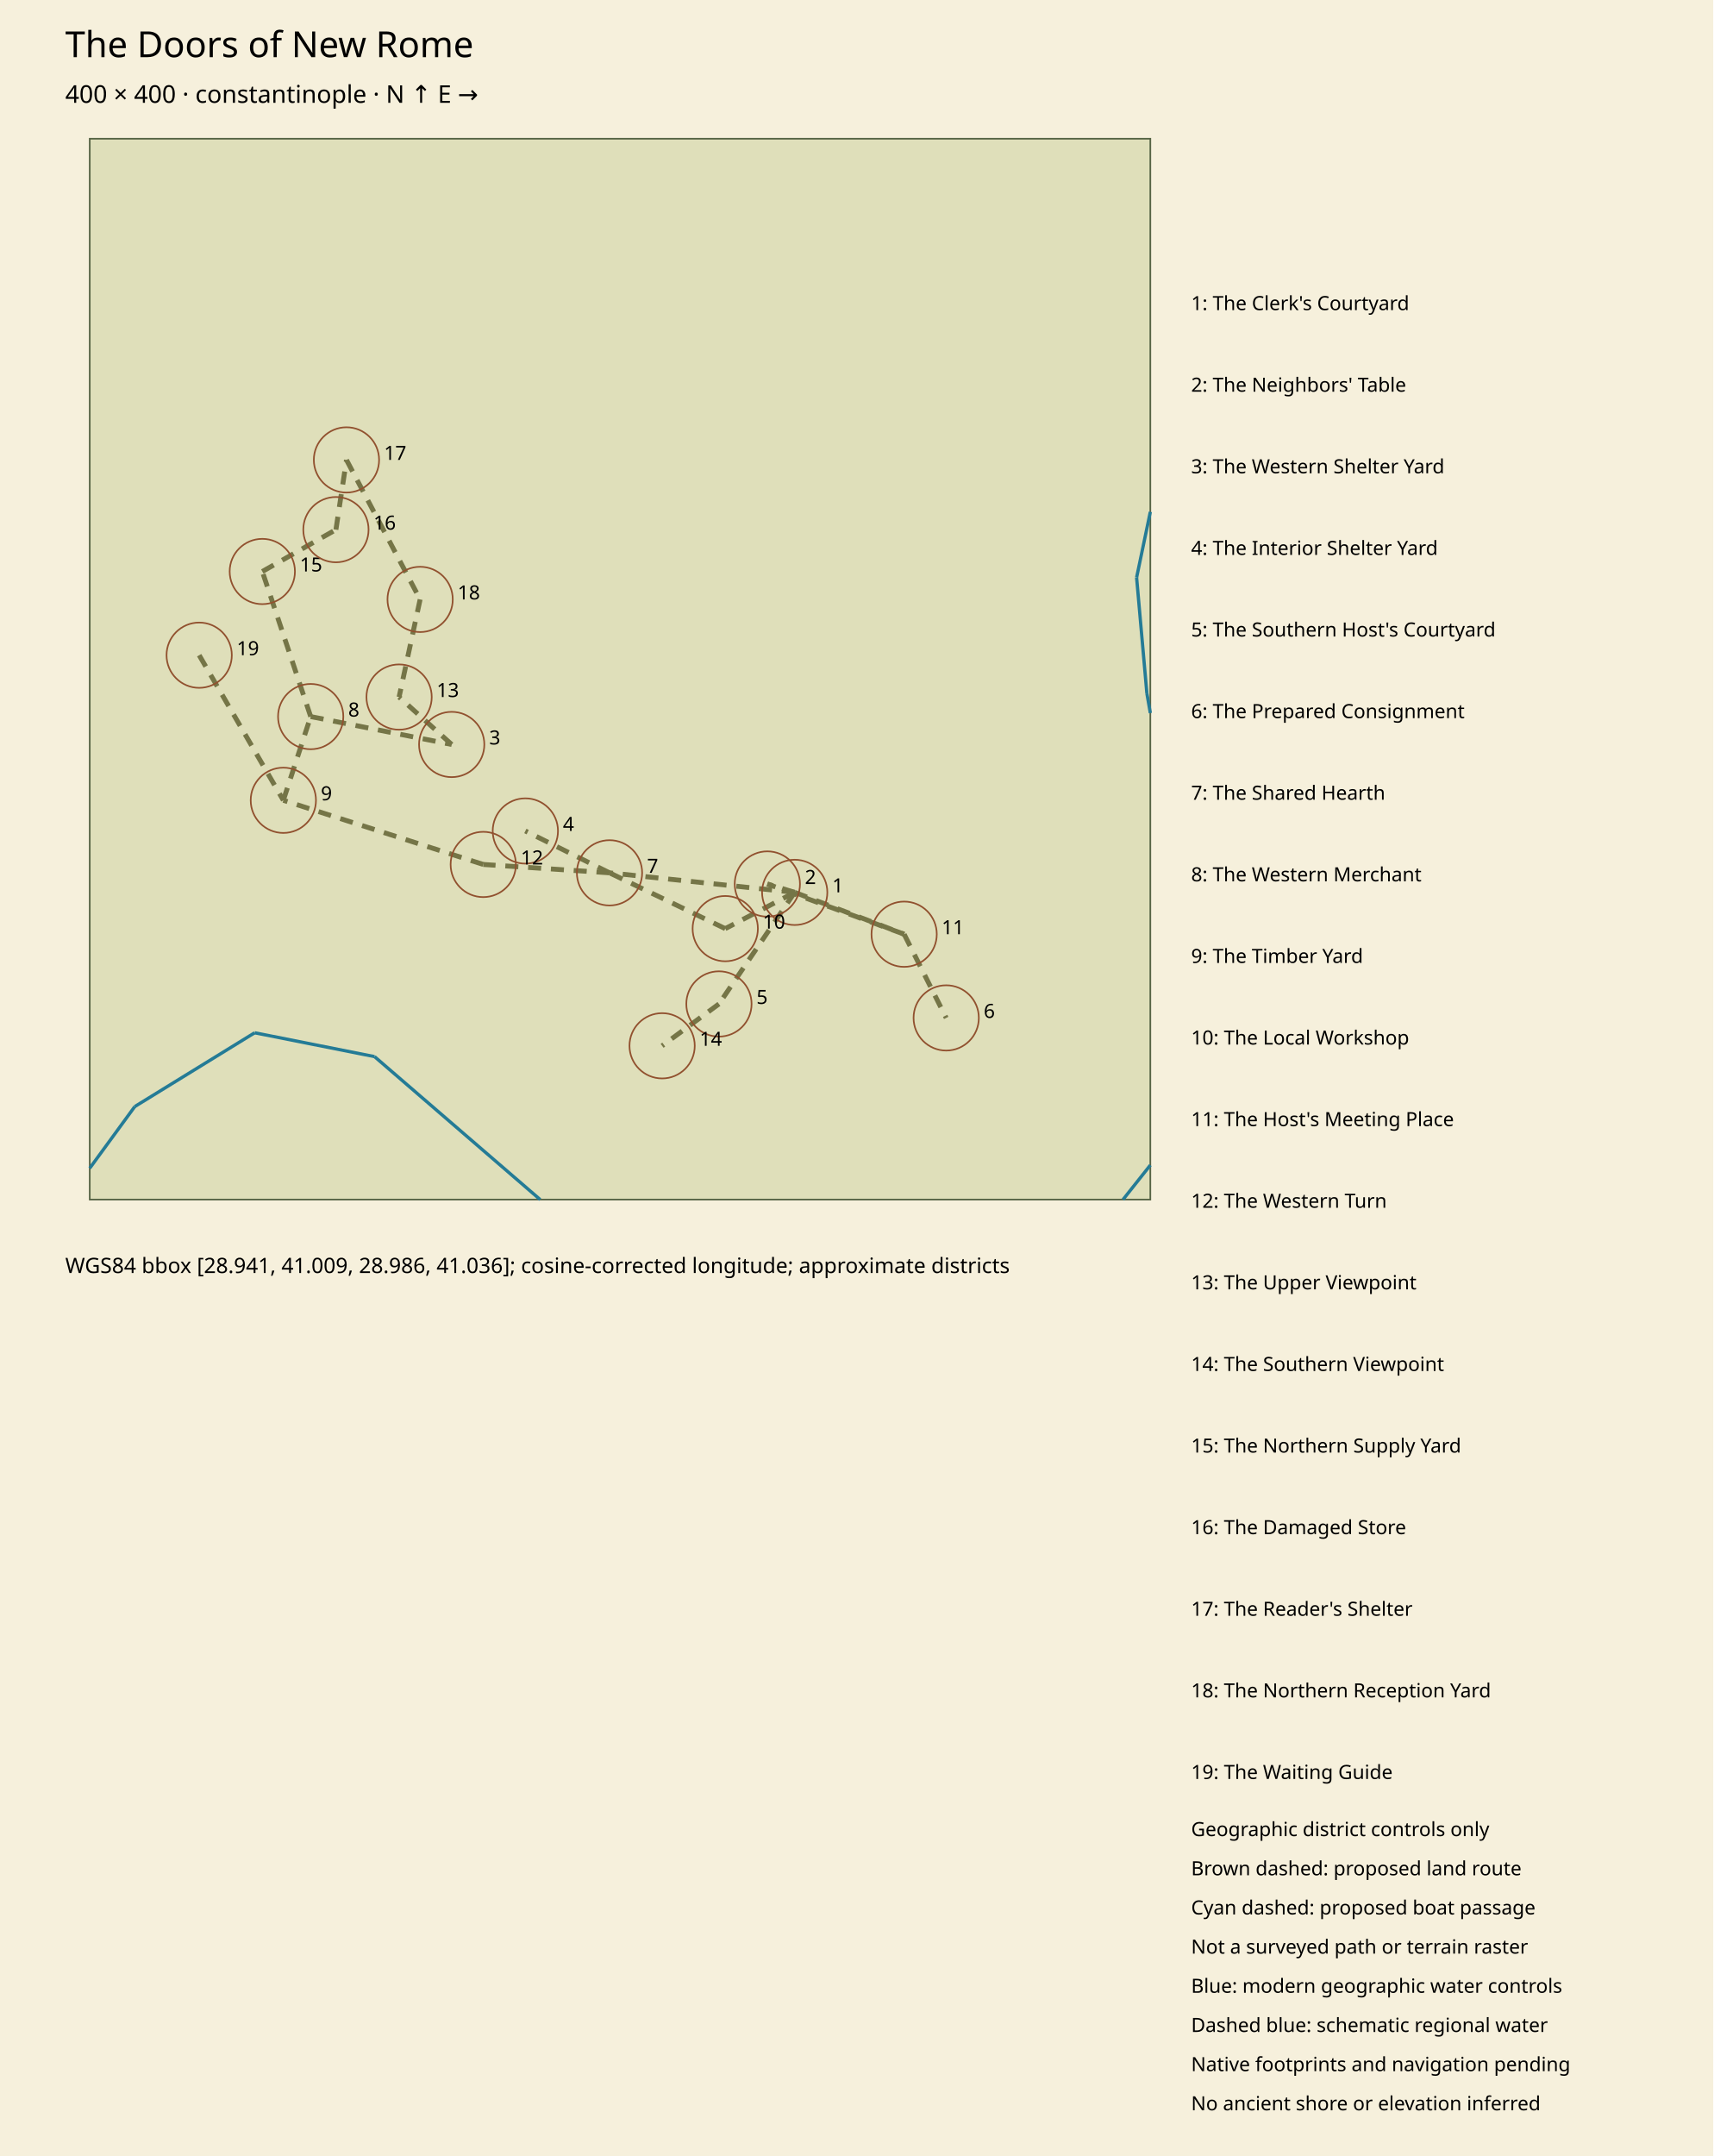
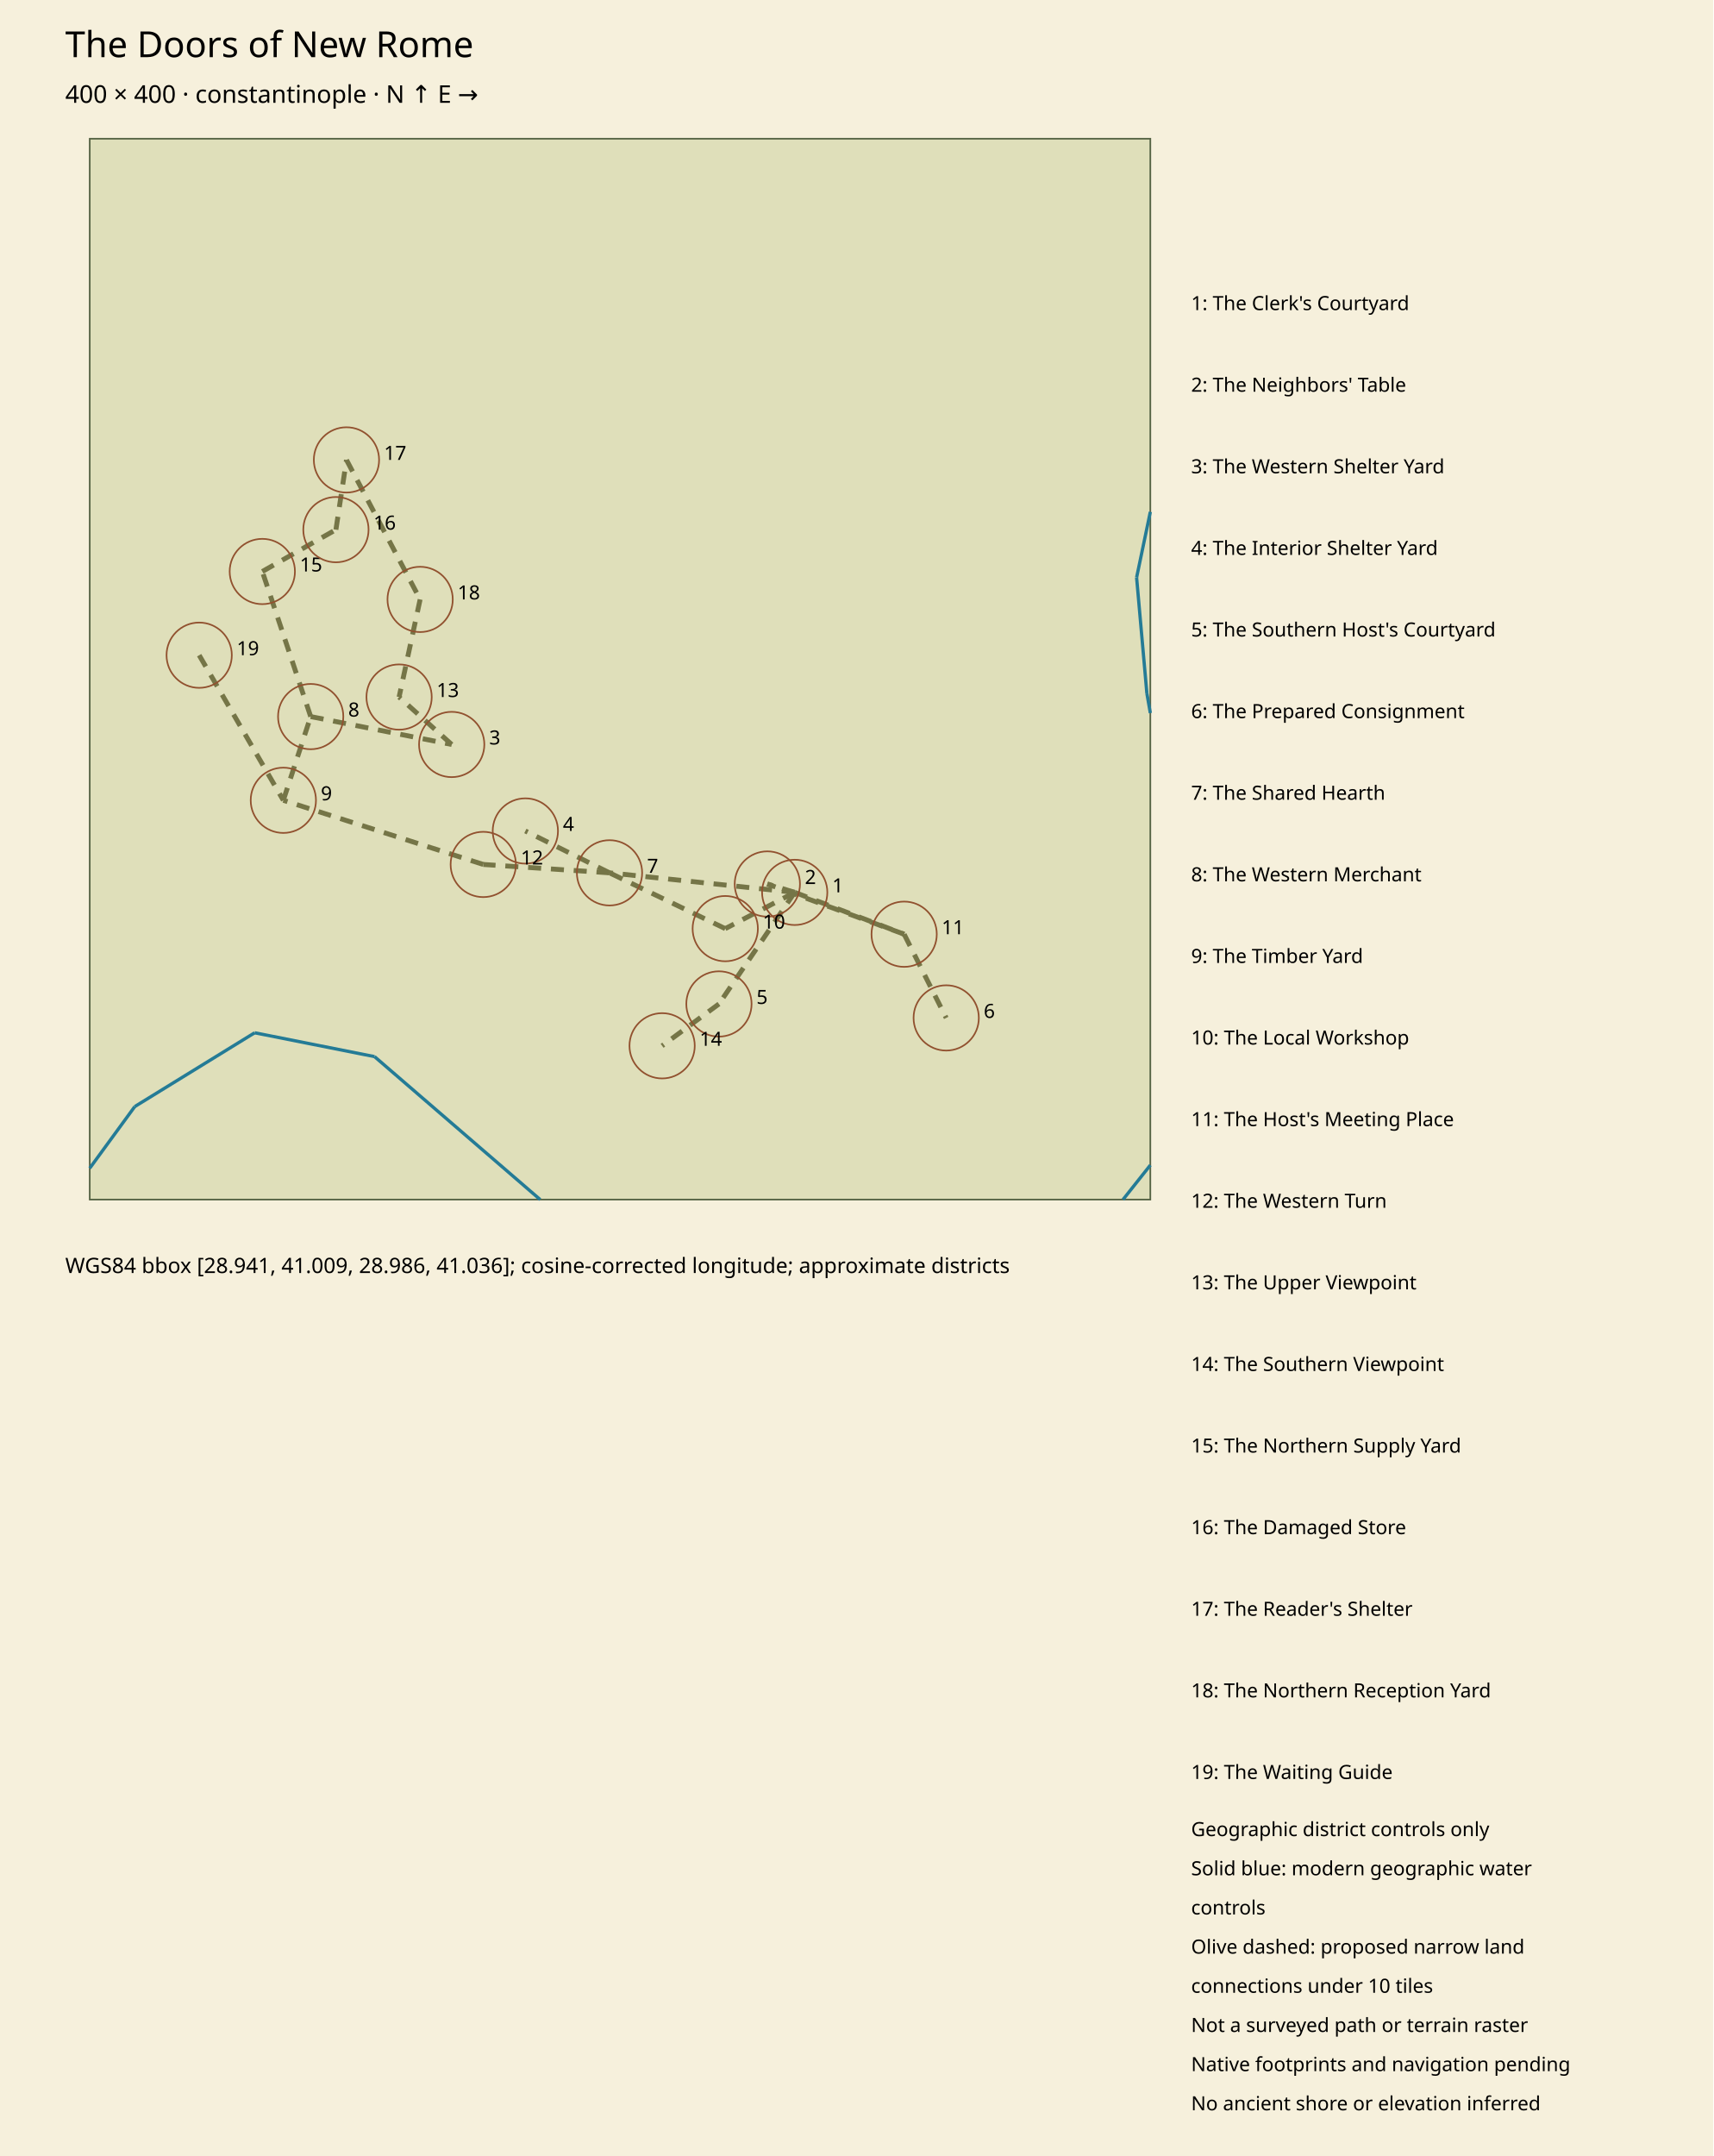
<svg xmlns="http://www.w3.org/2000/svg" viewBox="0 0 1050 1321" role="img" aria-label="The Doors of New Rome geographic districts">
  <rect width="1050" height="1321" fill="#f6f0dc" />
  <rect x="55" y="85" width="650" height="650" fill="#dfdfba" stroke="#556344" />
  <text x="40" y="35" font-family="sans-serif" font-size="22">The Doors of New Rome</text>
  <text x="40" y="63" font-family="sans-serif" font-size="15">400 × 400 · constantinople · N ↑ E →</text>
  <polyline points="705.00,313.62 696.59,353.86" fill="none" stroke="#247b96" stroke-width="2" />
  <polyline points="696.59,353.86 702.88,424.82" fill="none" stroke="#247b96" stroke-width="2" />
  <polyline points="702.88,424.82 705.00,436.90" fill="none" stroke="#247b96" stroke-width="2" />
  <polyline points="705.00,713.89 688.25,735.00" fill="none" stroke="#247b96" stroke-width="2" />
  <polyline points="331.06,735.00 229.54,647.40" fill="none" stroke="#247b96" stroke-width="2" />
  <polyline points="229.54,647.40 156.07,632.79" fill="none" stroke="#247b96" stroke-width="2" />
  <polyline points="156.07,632.79 82.60,678.00" fill="none" stroke="#247b96" stroke-width="2" />
  <polyline points="82.60,678.00 55.00,715.78" fill="none" stroke="#247b96" stroke-width="2" />
  <polyline data-corridor="central-court" points="487.05,546.76 554.12,572.40" fill="none" stroke="#757547" stroke-width="3" stroke-dasharray="8 6" />
  <polyline data-corridor="east-source" points="554.12,572.40 579.90,623.69" fill="none" stroke="#757547" stroke-width="3" stroke-dasharray="8 6" />
  <polyline data-corridor="east-return" points="554.12,572.40 470.28,541.63" fill="none" stroke="#757547" stroke-width="3" stroke-dasharray="8 6" />
  <polyline data-corridor="central-reception" points="487.05,546.76 470.28,541.63" fill="none" stroke="#757547" stroke-width="3" stroke-dasharray="8 6" />
  <polyline data-corridor="ridge-hearth" points="487.05,546.76 373.55,534.79" fill="none" stroke="#757547" stroke-width="3" stroke-dasharray="8 6" />
  <polyline data-corridor="ridge-junction" points="373.55,534.79 296.17,529.66" fill="none" stroke="#757547" stroke-width="3" stroke-dasharray="8 6" />
  <polyline data-corridor="west-supply" points="296.17,529.66 173.65,490.35" fill="none" stroke="#757547" stroke-width="3" stroke-dasharray="8 6" />
  <polyline data-corridor="western-trade" points="173.65,490.35 190.41,439.06" fill="none" stroke="#757547" stroke-width="3" stroke-dasharray="8 6" />
  <polyline data-corridor="western-reception" points="190.41,439.06 276.83,456.15" fill="none" stroke="#757547" stroke-width="3" stroke-dasharray="8 6" />
  <polyline data-corridor="interior-kit" points="373.55,534.79 321.97,509.15" fill="none" stroke="#757547" stroke-width="3" stroke-dasharray="8 6" />
  <polyline data-corridor="kit-source" points="487.05,546.76 444.48,568.98" fill="none" stroke="#757547" stroke-width="3" stroke-dasharray="8 6" />
  <polyline data-corridor="kit-to-hearth" points="444.48,568.98 373.55,534.79" fill="none" stroke="#757547" stroke-width="3" stroke-dasharray="8 6" />
  <polyline data-corridor="southern-host" points="487.05,546.76 440.62,615.13" fill="none" stroke="#757547" stroke-width="3" stroke-dasharray="8 6" />
  <polyline data-corridor="southern-view" points="440.62,615.13 405.79,640.77" fill="none" stroke="#757547" stroke-width="3" stroke-dasharray="8 6" />
  <polyline data-corridor="north-view" points="276.83,456.15 244.59,427.09" fill="none" stroke="#757547" stroke-width="3" stroke-dasharray="8 6" />
  <polyline data-corridor="north-care-approach" points="190.41,439.06 160.76,350.16" fill="none" stroke="#757547" stroke-width="3" stroke-dasharray="8 6" />
  <polyline data-corridor="north-care-loop" points="160.76,350.16 205.88,324.52" fill="none" stroke="#757547" stroke-width="3" stroke-dasharray="8 6" />
  <polyline data-corridor="north-reader-link" points="205.88,324.52 212.34,281.79" fill="none" stroke="#757547" stroke-width="3" stroke-dasharray="8 6" />
  <polyline data-corridor="north-reception-link" points="212.34,281.79 257.48,367.27" fill="none" stroke="#757547" stroke-width="3" stroke-dasharray="8 6" />
  <polyline data-corridor="north-return" points="257.48,367.27 244.59,427.09" fill="none" stroke="#757547" stroke-width="3" stroke-dasharray="8 6" />
  <polyline data-corridor="guide-link" points="122.07,401.45 173.65,490.35" fill="none" stroke="#757547" stroke-width="3" stroke-dasharray="8 6" />
  <circle cx="487.05" cy="546.76" r="20" fill="none" stroke="#91512f" />
  <text x="510.05" y="546.76" font-family="sans-serif">1</text>
  <text x="730" y="190" font-family="sans-serif" font-size="12">1: The Clerk's Courtyard</text>
  <circle cx="470.28" cy="541.63" r="20" fill="none" stroke="#91512f" />
  <text x="493.28" y="541.63" font-family="sans-serif">2</text>
  <text x="730" y="240" font-family="sans-serif" font-size="12">2: The Neighbors' Table</text>
  <circle cx="276.83" cy="456.15" r="20" fill="none" stroke="#91512f" />
  <text x="299.83" y="456.15" font-family="sans-serif">3</text>
  <text x="730" y="290" font-family="sans-serif" font-size="12">3: The Western Shelter Yard</text>
  <circle cx="321.97" cy="509.15" r="20" fill="none" stroke="#91512f" />
  <text x="344.97" y="509.15" font-family="sans-serif">4</text>
  <text x="730" y="340" font-family="sans-serif" font-size="12">4: The Interior Shelter Yard</text>
  <circle cx="440.62" cy="615.13" r="20" fill="none" stroke="#91512f" />
  <text x="463.62" y="615.13" font-family="sans-serif">5</text>
  <text x="730" y="390" font-family="sans-serif" font-size="12">5: The Southern Host's Courtyard</text>
  <circle cx="579.90" cy="623.69" r="20" fill="none" stroke="#91512f" />
  <text x="602.90" y="623.69" font-family="sans-serif">6</text>
  <text x="730" y="440" font-family="sans-serif" font-size="12">6: The Prepared Consignment</text>
  <circle cx="373.55" cy="534.79" r="20" fill="none" stroke="#91512f" />
  <text x="396.55" y="534.79" font-family="sans-serif">7</text>
  <text x="730" y="490" font-family="sans-serif" font-size="12">7: The Shared Hearth</text>
  <circle cx="190.41" cy="439.06" r="20" fill="none" stroke="#91512f" />
  <text x="213.41" y="439.06" font-family="sans-serif">8</text>
  <text x="730" y="540" font-family="sans-serif" font-size="12">8: The Western Merchant</text>
  <circle cx="173.65" cy="490.35" r="20" fill="none" stroke="#91512f" />
  <text x="196.65" y="490.35" font-family="sans-serif">9</text>
  <text x="730" y="590" font-family="sans-serif" font-size="12">9: The Timber Yard</text>
  <circle cx="444.48" cy="568.98" r="20" fill="none" stroke="#91512f" />
  <text x="467.48" y="568.98" font-family="sans-serif">10</text>
  <text x="730" y="640" font-family="sans-serif" font-size="12">10: The Local Workshop</text>
  <circle cx="554.12" cy="572.40" r="20" fill="none" stroke="#91512f" />
  <text x="577.12" y="572.40" font-family="sans-serif">11</text>
  <text x="730" y="690" font-family="sans-serif" font-size="12">11: The Host's Meeting Place</text>
  <circle cx="296.17" cy="529.66" r="20" fill="none" stroke="#91512f" />
  <text x="319.17" y="529.66" font-family="sans-serif">12</text>
  <text x="730" y="740" font-family="sans-serif" font-size="12">12: The Western Turn</text>
  <circle cx="244.59" cy="427.09" r="20" fill="none" stroke="#91512f" />
  <text x="267.59" y="427.09" font-family="sans-serif">13</text>
  <text x="730" y="790" font-family="sans-serif" font-size="12">13: The Upper Viewpoint</text>
  <circle cx="405.79" cy="640.77" r="20" fill="none" stroke="#91512f" />
  <text x="428.79" y="640.77" font-family="sans-serif">14</text>
  <text x="730" y="840" font-family="sans-serif" font-size="12">14: The Southern Viewpoint</text>
  <circle cx="160.76" cy="350.16" r="20" fill="none" stroke="#91512f" />
  <text x="183.76" y="350.16" font-family="sans-serif">15</text>
  <text x="730" y="890" font-family="sans-serif" font-size="12">15: The Northern Supply Yard</text>
  <circle cx="205.88" cy="324.52" r="20" fill="none" stroke="#91512f" />
  <text x="228.88" y="324.52" font-family="sans-serif">16</text>
  <text x="730" y="940" font-family="sans-serif" font-size="12">16: The Damaged Store</text>
  <circle cx="212.34" cy="281.79" r="20" fill="none" stroke="#91512f" />
  <text x="235.34" y="281.79" font-family="sans-serif">17</text>
  <text x="730" y="990" font-family="sans-serif" font-size="12">17: The Reader's Shelter</text>
  <circle cx="257.48" cy="367.27" r="20" fill="none" stroke="#91512f" />
  <text x="280.48" y="367.27" font-family="sans-serif">18</text>
  <text x="730" y="1040" font-family="sans-serif" font-size="12">18: The Northern Reception Yard</text>
  <circle cx="122.07" cy="401.45" r="20" fill="none" stroke="#91512f" />
  <text x="145.07" y="401.45" font-family="sans-serif">19</text>
  <text x="730" y="1090" font-family="sans-serif" font-size="12">19: The Waiting Guide</text>
  <text x="730" y="1125" font-family="sans-serif" font-size="12">Geographic district controls only</text>
-   <text x="730" y="1149" font-family="sans-serif" font-size="12">Brown dashed: proposed land route</text>
-   <text x="730" y="1173" font-family="sans-serif" font-size="12">Cyan dashed: proposed boat passage</text>
-   <text x="730" y="1197" font-family="sans-serif" font-size="12">Not a surveyed path or terrain raster</text>
-   <text x="730" y="1221" font-family="sans-serif" font-size="12">Blue: modern geographic water controls</text>
-   <text x="730" y="1245" font-family="sans-serif" font-size="12">Dashed blue: schematic regional water</text>
+   <text x="730" y="1149" font-family="sans-serif" font-size="12">Solid blue: modern geographic water</text>
+   <text x="730" y="1173" font-family="sans-serif" font-size="12">controls</text>
+   <text x="730" y="1197" font-family="sans-serif" font-size="12">Olive dashed: proposed narrow land</text>
+   <text x="730" y="1221" font-family="sans-serif" font-size="12">connections under 10 tiles</text>
+   <text x="730" y="1245" font-family="sans-serif" font-size="12">Not a surveyed path or terrain raster</text>
  <text x="730" y="1269" font-family="sans-serif" font-size="12">Native footprints and navigation pending</text>
  <text x="730" y="1293" font-family="sans-serif" font-size="12">No ancient shore or elevation inferred</text>
  <text x="40" y="780" font-family="sans-serif" font-size="13">WGS84 bbox [28.941, 41.009, 28.986, 41.036]; cosine-corrected longitude; approximate districts</text>
</svg>
